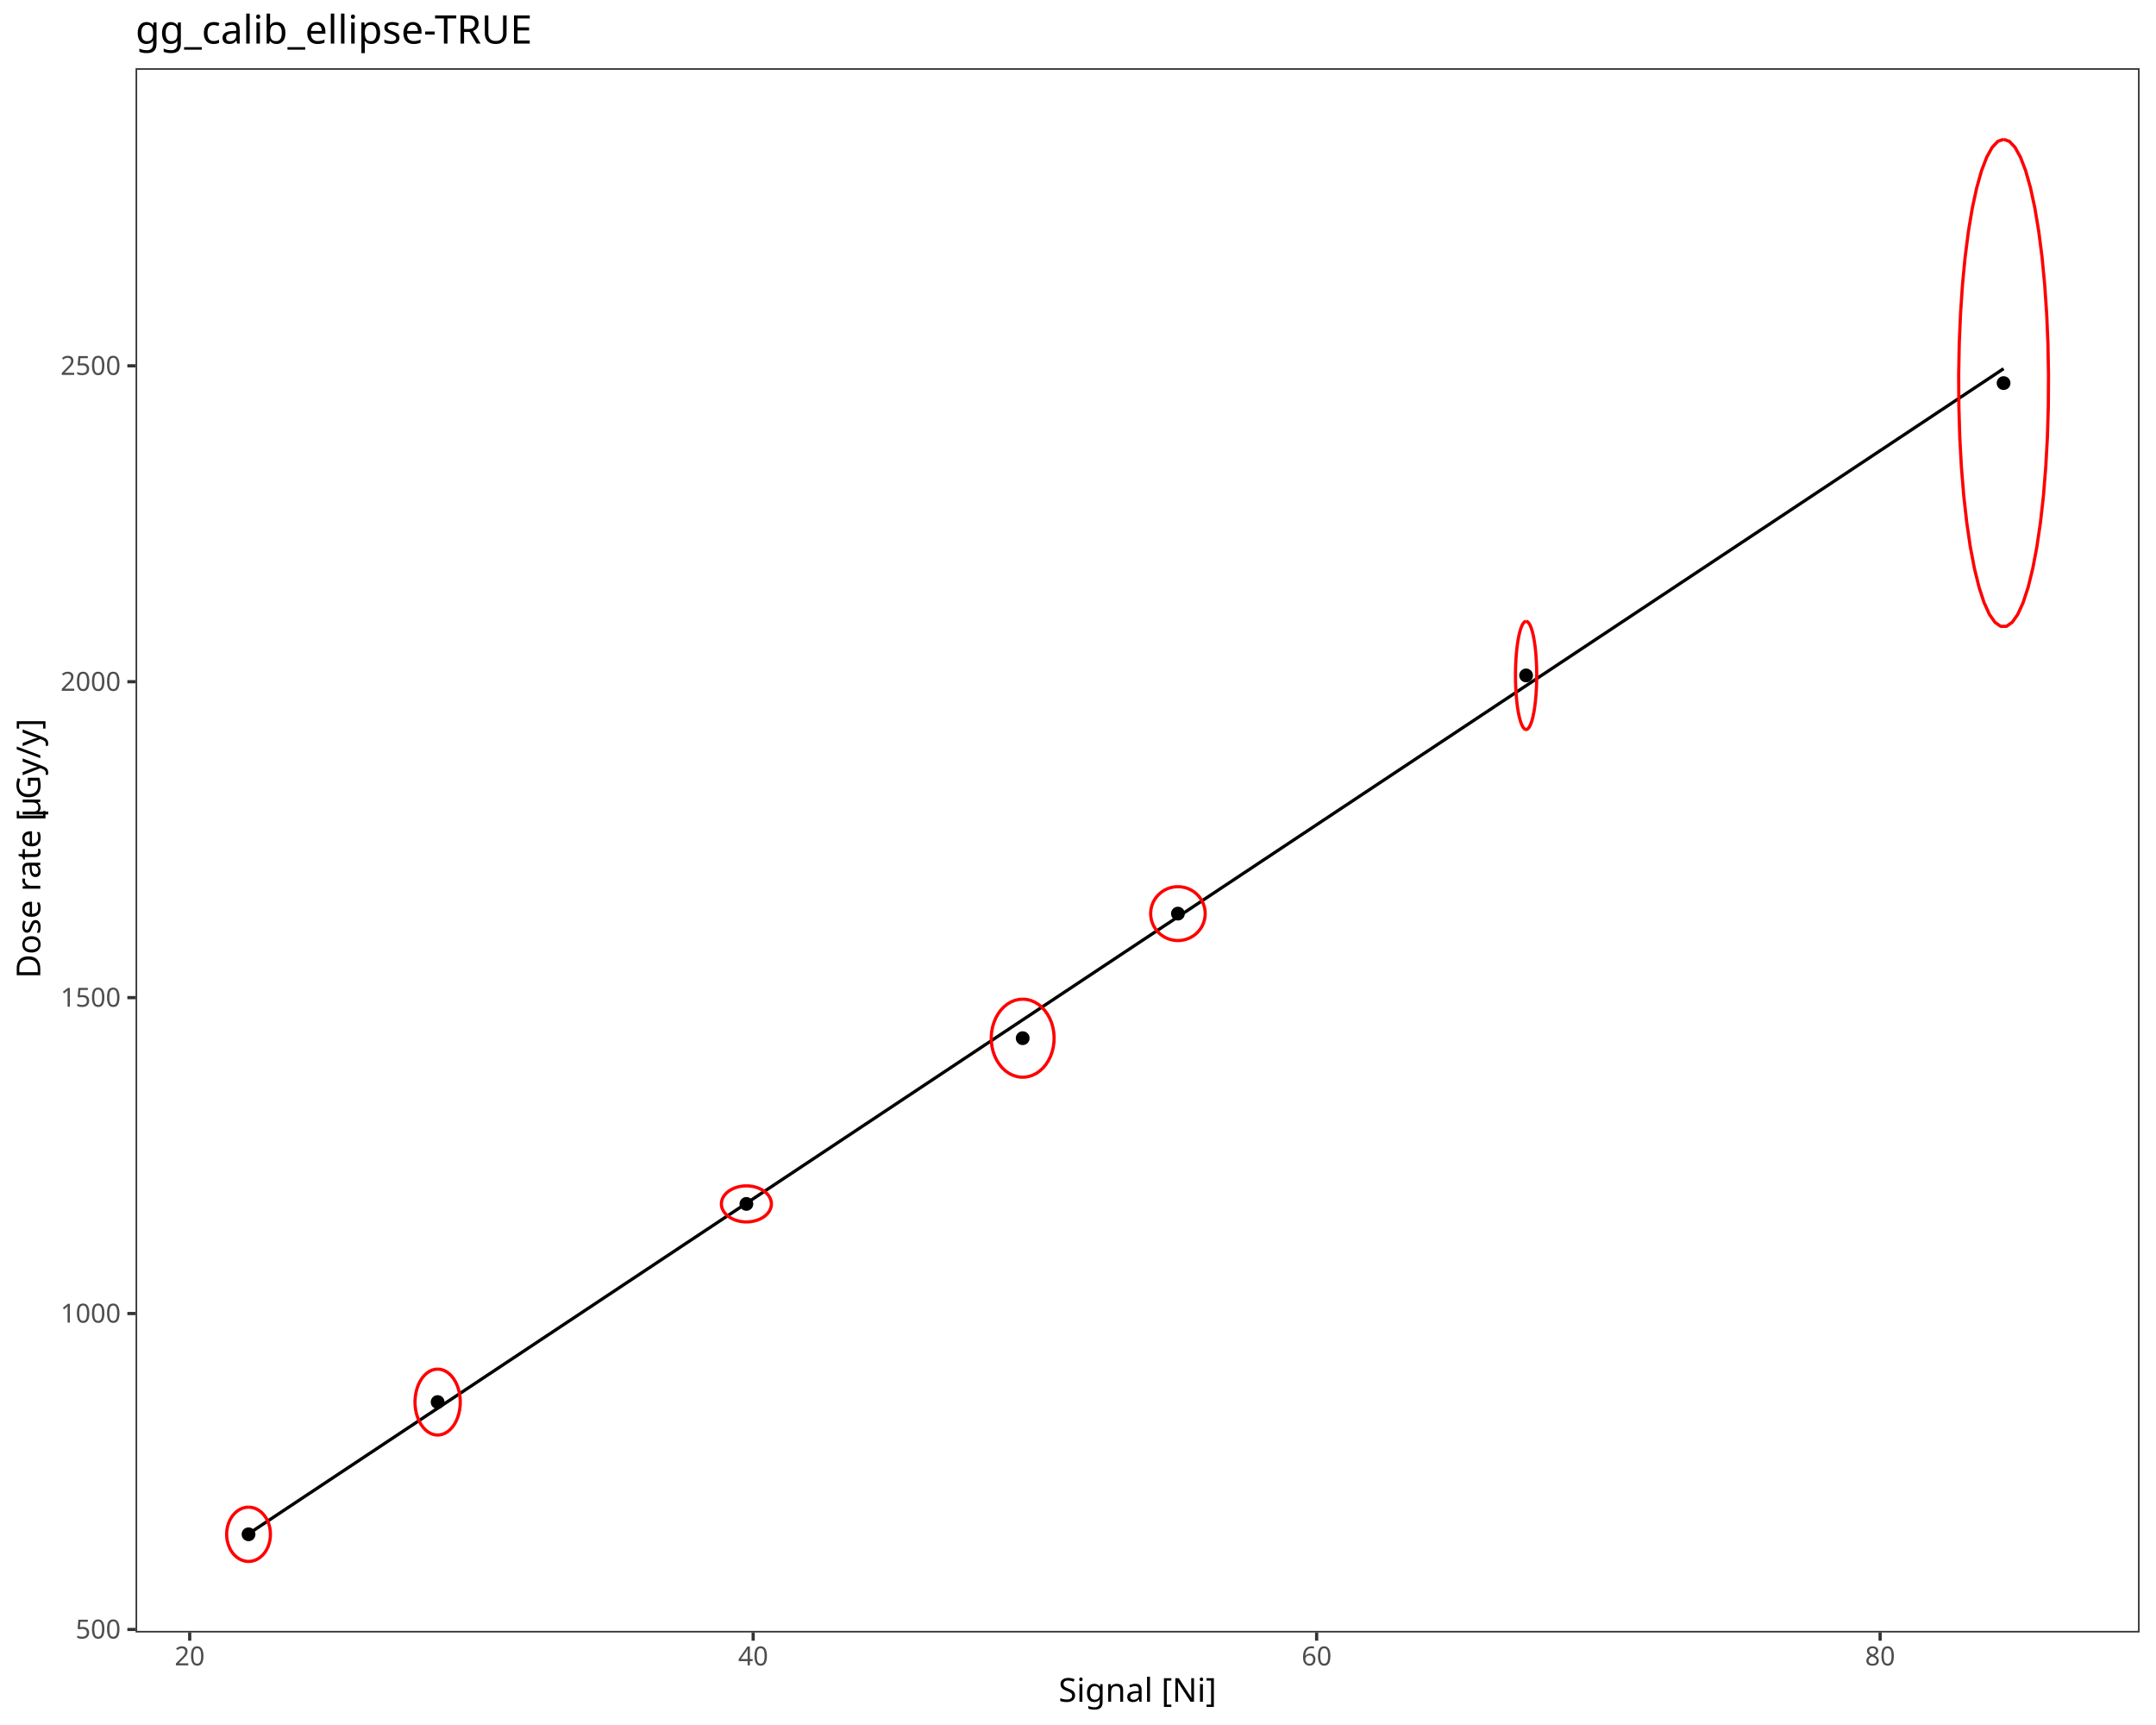
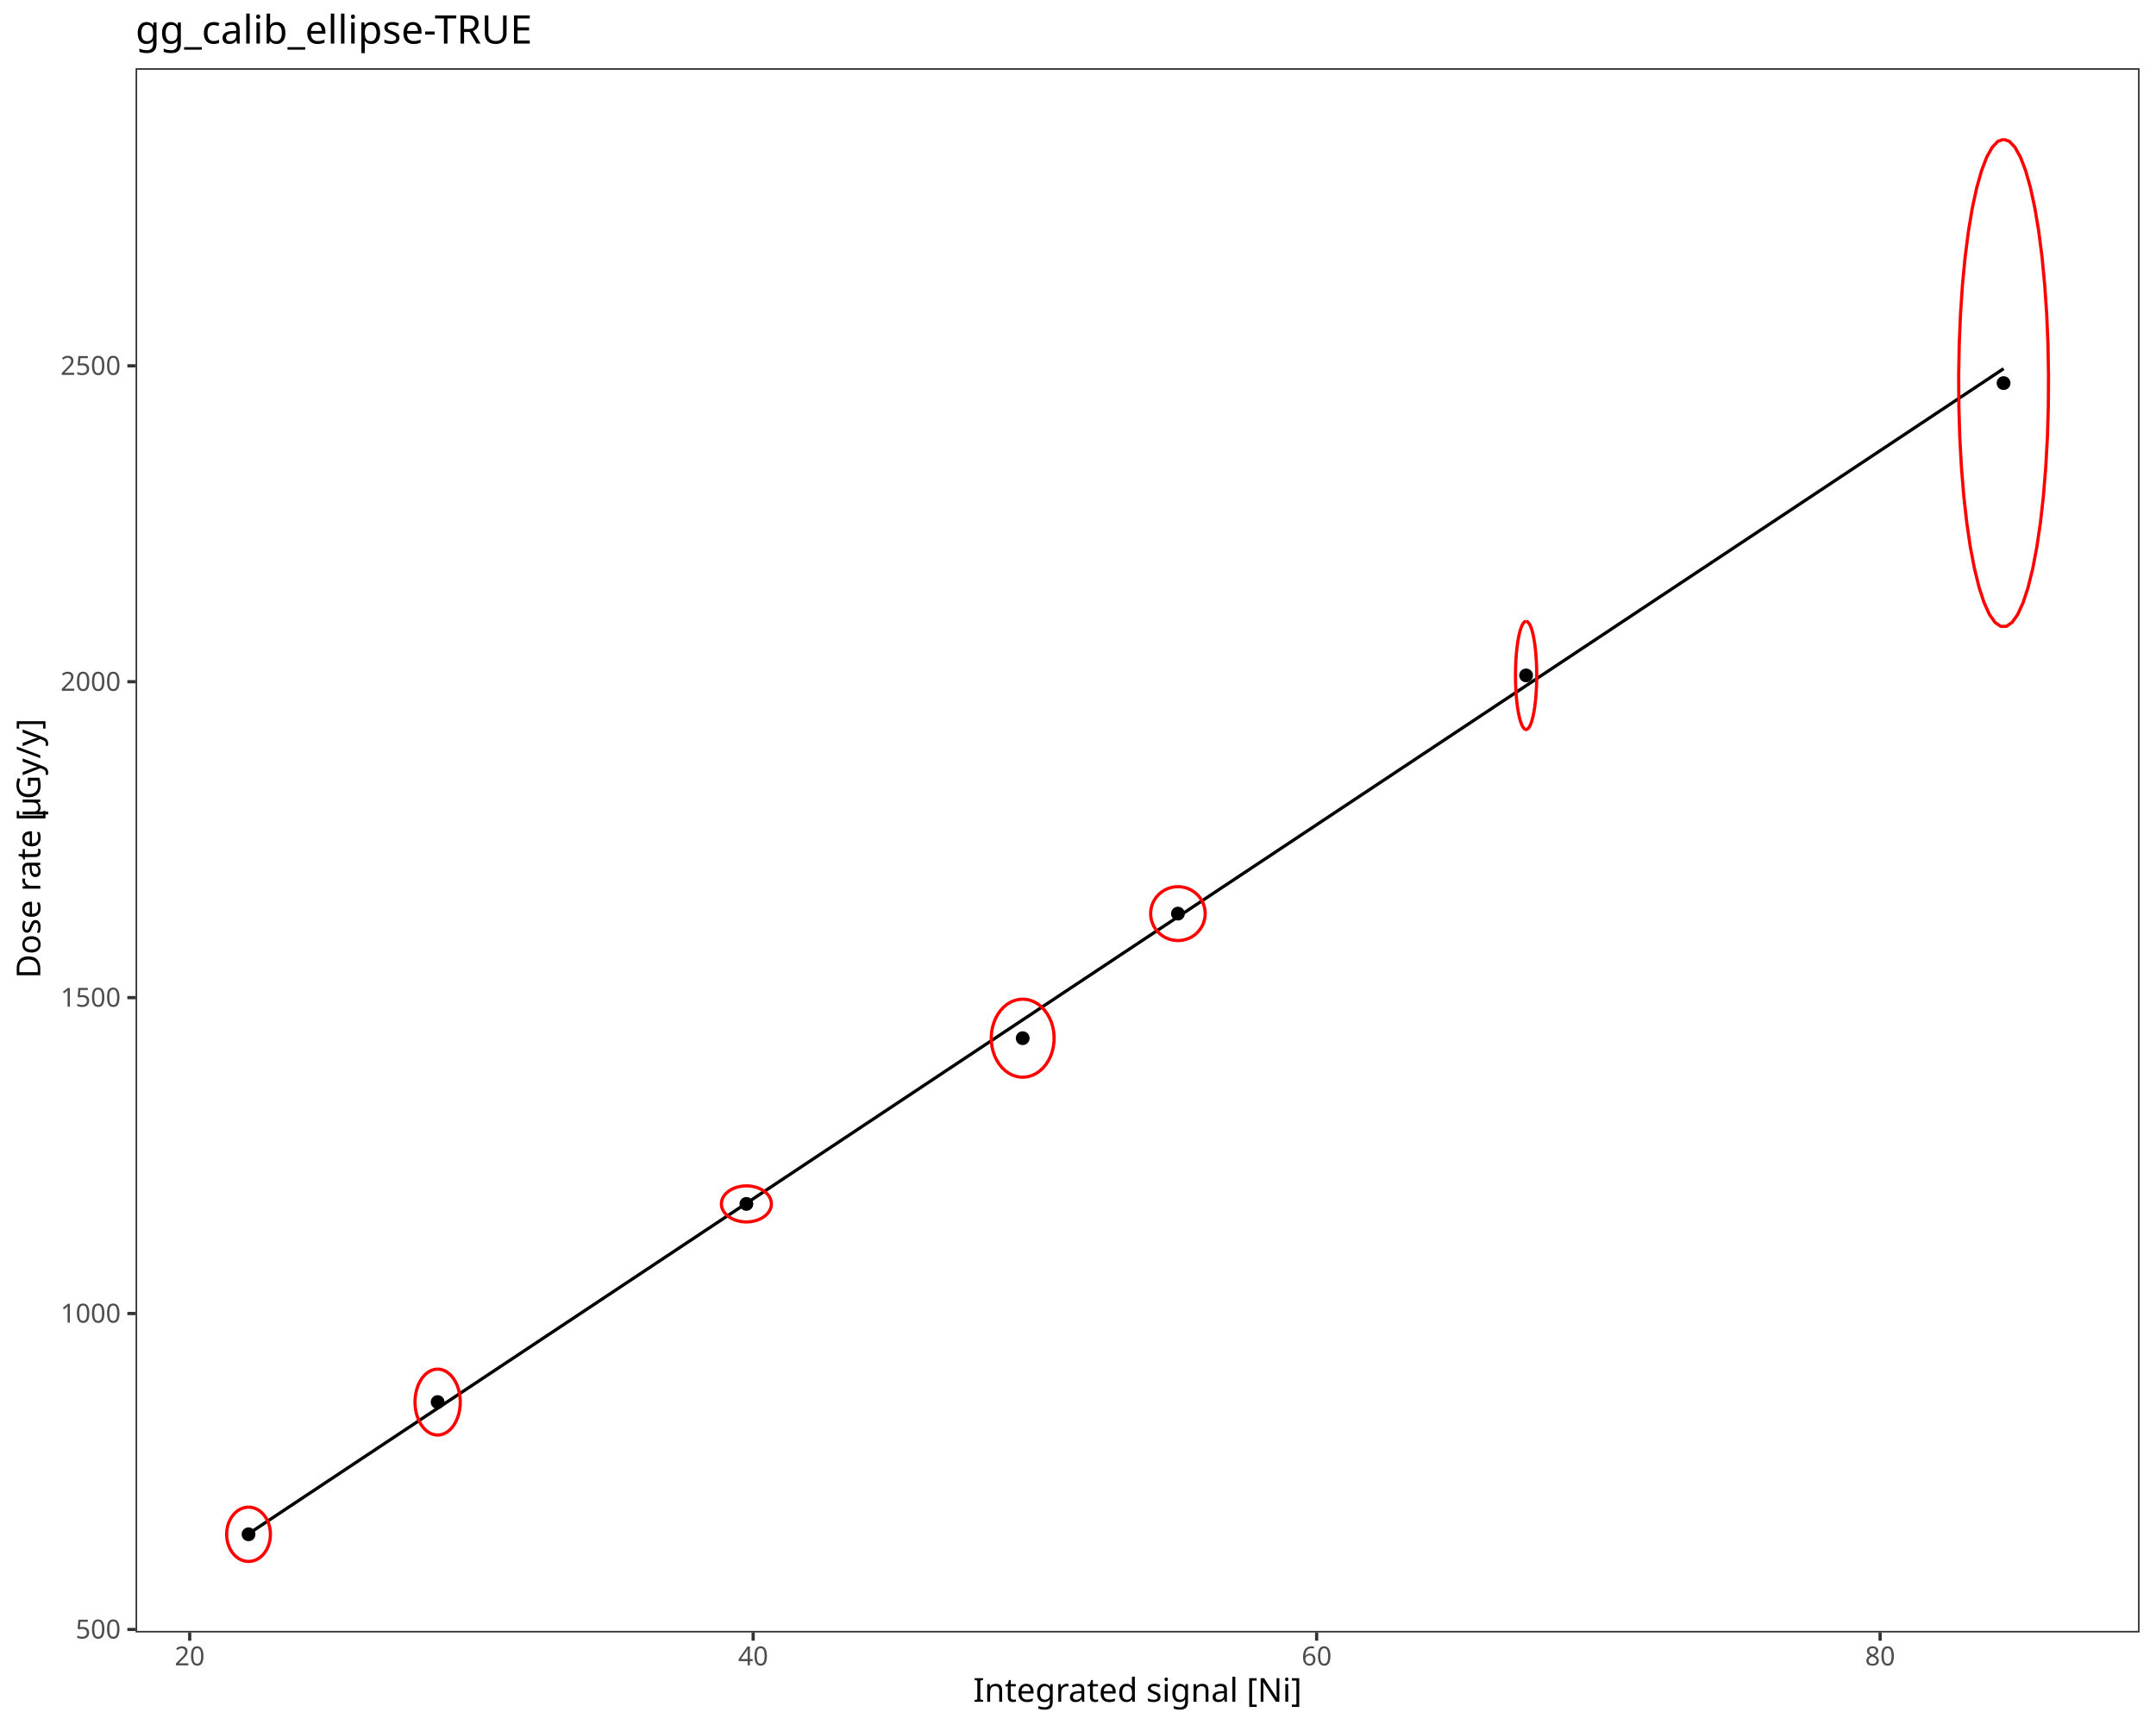
<svg xmlns="http://www.w3.org/2000/svg" class="svglite" data-engine-version="2.0" width="720.00pt" height="576.00pt" viewBox="0 0 720.00 576.00">
  <defs>
    <style type="text/css">
    .svglite line, .svglite polyline, .svglite polygon, .svglite path, .svglite rect, .svglite circle {
      fill: none;
      stroke: #000000;
      stroke-linecap: round;
      stroke-linejoin: round;
      stroke-miterlimit: 10.00;
    }
  </style>
  </defs>
  <rect width="100%" height="100%" style="stroke: none; fill: #FFFFFF;" />
  <defs>
    <clipPath id="cpMC4wMHw3MjAuMDB8MC4wMHw1NzYuMDA=">
      <rect x="0.00" y="0.00" width="720.00" height="576.00" />
    </clipPath>
  </defs>
  <g clip-path="url(#cpMC4wMHw3MjAuMDB8MC4wMHw1NzYuMDA=)">
    <rect x="0.00" y="0.00" width="720.00" height="576.00" style="stroke-width: 1.07; stroke: #FFFFFF; fill: #FFFFFF;" />
  </g>
  <defs>
    <clipPath id="cpNDUuMjd8NzE0LjUyfDIyLjc4fDU0NS4xMQ==">
      <rect x="45.27" y="22.78" width="669.25" height="522.33" />
    </clipPath>
  </defs>
  <g clip-path="url(#cpNDUuMjd8NzE0LjUyfDIyLjc4fDU0NS4xMQ==)">
    <rect x="45.27" y="22.78" width="669.25" height="522.33" style="stroke-width: 1.07; stroke: none; fill: #FFFFFF;" />
    <line x1="83.00" y1="512.15" x2="669.10" y2="123.11" style="stroke-width: 1.07; stroke-linecap: butt;" />
    <circle cx="509.64" cy="225.53" r="1.95" style="stroke-width: 0.71; fill: #000000;" />
    <circle cx="341.53" cy="346.66" r="1.95" style="stroke-width: 0.71; fill: #000000;" />
    <circle cx="146.15" cy="468.17" r="1.95" style="stroke-width: 0.71; fill: #000000;" />
    <circle cx="669.10" cy="127.92" r="1.95" style="stroke-width: 0.71; fill: #000000;" />
    <circle cx="83.00" cy="512.32" r="1.95" style="stroke-width: 0.71; fill: #000000;" />
    <circle cx="249.26" cy="402.00" r="1.95" style="stroke-width: 0.71; fill: #000000;" />
    <circle cx="393.37" cy="305.07" r="1.95" style="stroke-width: 0.71; fill: #000000;" />
    <polyline points="509.64,207.45 509.19,207.60 508.74,208.05 508.31,208.77 507.90,209.78 507.52,211.04 507.18,212.54 506.87,214.26 506.61,216.16 506.40,218.21 506.24,220.39 506.14,222.64 506.10,224.95 506.11,227.26 506.19,229.55 506.32,231.77 506.50,233.89 506.73,235.87 507.02,237.68 507.34,239.29 507.71,240.68 508.11,241.81 508.53,242.68 508.97,243.27 509.42,243.57 509.87,243.57 510.32,243.27 510.76,242.68 511.18,241.81 511.58,240.68 511.94,239.29 512.27,237.68 512.55,235.87 512.79,233.89 512.97,231.77 513.10,229.55 513.18,227.26 513.19,224.95 513.15,222.64 513.04,220.39 512.89,218.21 512.68,216.16 512.42,214.26 512.11,212.54 511.77,211.04 511.39,209.78 510.98,208.77 510.54,208.05 510.10,207.60 509.64,207.45 " style="stroke-width: 1.07; stroke: #FF0000; stroke-linecap: butt;" />
    <polyline points="341.53,333.63 340.18,333.73 338.86,334.05 337.59,334.58 336.38,335.30 335.25,336.22 334.22,337.30 333.32,338.54 332.55,339.91 331.93,341.39 331.46,342.95 331.16,344.58 331.03,346.25 331.08,347.92 331.29,349.57 331.67,351.17 332.22,352.70 332.92,354.12 333.76,355.43 334.72,356.59 335.80,357.59 336.97,358.41 338.22,359.04 339.52,359.46 340.85,359.68 342.20,359.68 343.53,359.46 344.83,359.04 346.08,358.41 347.25,357.59 348.33,356.59 349.30,355.43 350.14,354.12 350.83,352.70 351.38,351.17 351.76,349.57 351.98,347.92 352.02,346.25 351.89,344.58 351.59,342.95 351.13,341.39 350.50,339.91 349.73,338.54 348.83,337.30 347.81,336.22 346.68,335.30 345.47,334.58 344.19,334.05 342.87,333.73 341.53,333.63 " style="stroke-width: 1.07; stroke: #FF0000; stroke-linecap: butt;" />
    <polyline points="146.15,457.16 145.18,457.25 144.23,457.52 143.31,457.97 142.44,458.58 141.63,459.35 140.89,460.26 140.24,461.31 139.68,462.46 139.24,463.72 138.90,465.04 138.69,466.41 138.59,467.82 138.62,469.23 138.78,470.62 139.05,471.97 139.45,473.26 139.95,474.47 140.55,475.57 141.25,476.55 142.02,477.40 142.87,478.09 143.77,478.62 144.70,478.98 145.67,479.16 146.63,479.16 147.60,478.98 148.53,478.62 149.43,478.09 150.28,477.40 151.05,476.55 151.75,475.57 152.35,474.47 152.85,473.26 153.25,471.97 153.52,470.62 153.68,469.23 153.71,467.82 153.62,466.41 153.40,465.04 153.06,463.72 152.62,462.46 152.06,461.31 151.41,460.26 150.67,459.35 149.86,458.58 148.99,457.97 148.07,457.52 147.12,457.25 146.15,457.16 " style="stroke-width: 1.07; stroke: #FF0000; stroke-linecap: butt;" />
    <polyline points="669.10,46.53 667.18,47.19 665.30,49.19 663.47,52.47 661.74,57.00 660.13,62.69 658.66,69.45 657.37,77.17 656.27,85.72 655.38,94.97 654.72,104.76 654.29,114.93 654.10,125.31 654.17,135.73 654.47,146.03 655.02,156.02 655.80,165.56 656.80,174.48 657.99,182.63 659.38,189.89 660.92,196.13 662.59,201.24 664.37,205.16 666.23,207.80 668.14,209.14 670.06,209.14 671.97,207.80 673.83,205.16 675.61,201.24 677.29,196.13 678.83,189.89 680.21,182.63 681.41,174.48 682.41,165.56 683.18,156.02 683.73,146.03 684.04,135.73 684.10,125.31 683.92,114.93 683.49,104.76 682.82,94.97 681.93,85.72 680.83,77.17 679.54,69.45 678.08,62.69 676.47,57.00 674.73,52.47 672.91,49.19 671.02,47.19 669.10,46.53 " style="stroke-width: 1.07; stroke: #FF0000; stroke-linecap: butt;" />
    <polyline points="83.00,503.25 82.07,503.33 81.15,503.55 80.26,503.91 79.41,504.42 78.63,505.05 77.91,505.81 77.28,506.67 76.75,507.62 76.31,508.65 75.99,509.74 75.78,510.87 75.69,512.03 75.72,513.19 75.87,514.34 76.14,515.45 76.52,516.51 77.00,517.51 77.59,518.42 78.26,519.23 79.01,519.92 79.83,520.49 80.70,520.93 81.60,521.22 82.53,521.37 83.47,521.37 84.40,521.22 85.31,520.93 86.18,520.49 86.99,519.92 87.74,519.23 88.42,518.42 89.00,517.51 89.49,516.51 89.87,515.45 90.13,514.34 90.28,513.19 90.31,512.03 90.22,510.87 90.02,509.74 89.69,508.65 89.26,507.62 88.72,506.67 88.09,505.81 87.38,505.05 86.59,504.42 85.75,503.91 84.86,503.55 83.94,503.33 83.00,503.25 " style="stroke-width: 1.07; stroke: #FF0000; stroke-linecap: butt;" />
    <polyline points="249.26,395.97 248.19,396.02 247.14,396.17 246.12,396.41 245.16,396.75 244.26,397.17 243.44,397.67 242.72,398.24 242.11,398.87 241.62,399.56 241.25,400.28 241.01,401.03 240.91,401.80 240.94,402.57 241.11,403.34 241.42,404.08 241.85,404.78 242.40,405.44 243.07,406.05 243.84,406.58 244.70,407.04 245.63,407.42 246.63,407.71 247.66,407.91 248.72,408.01 249.80,408.01 250.86,407.91 251.89,407.71 252.89,407.42 253.82,407.04 254.68,406.58 255.45,406.05 256.11,405.44 256.67,404.78 257.10,404.08 257.41,403.34 257.58,402.57 257.61,401.80 257.51,401.03 257.27,400.28 256.90,399.56 256.41,398.87 255.79,398.24 255.07,397.67 254.26,397.17 253.36,396.75 252.40,396.41 251.38,396.17 250.33,396.02 249.26,395.97 " style="stroke-width: 1.07; stroke: #FF0000; stroke-linecap: butt;" />
    <polyline points="393.37,296.06 392.20,296.14 391.06,296.36 389.95,296.72 388.90,297.22 387.92,297.85 387.03,298.60 386.24,299.45 385.57,300.40 385.03,301.42 384.63,302.50 384.37,303.63 384.26,304.78 384.30,305.93 384.48,307.07 384.82,308.18 385.29,309.23 385.89,310.22 386.62,311.12 387.46,311.92 388.40,312.61 389.41,313.18 390.50,313.61 391.63,313.90 392.78,314.05 393.95,314.05 395.11,313.90 396.24,313.61 397.32,313.18 398.34,312.61 399.28,311.92 400.11,311.12 400.84,310.22 401.45,309.23 401.92,308.18 402.25,307.07 402.44,305.93 402.48,304.78 402.37,303.63 402.11,302.50 401.70,301.42 401.16,300.40 400.49,299.45 399.71,298.60 398.82,297.85 397.84,297.22 396.79,296.72 395.68,296.36 394.53,296.14 393.37,296.06 " style="stroke-width: 1.07; stroke: #FF0000; stroke-linecap: butt;" />
    <rect x="45.27" y="22.78" width="669.25" height="522.33" style="stroke-width: 1.07; stroke: #333333;" />
  </g>
  <g clip-path="url(#cpMC4wMHw3MjAuMDB8MC4wMHw1NzYuMDA=)">
    <text x="40.34" y="547.12" text-anchor="end" style="font-size: 8.80px; fill: #4D4D4D; font-family: sans;" textLength="14.68px" lengthAdjust="spacingAndGlyphs">500</text>
    <text x="40.34" y="441.64" text-anchor="end" style="font-size: 8.80px; fill: #4D4D4D; font-family: sans;" textLength="19.58px" lengthAdjust="spacingAndGlyphs">1000</text>
    <text x="40.34" y="336.15" text-anchor="end" style="font-size: 8.80px; fill: #4D4D4D; font-family: sans;" textLength="19.58px" lengthAdjust="spacingAndGlyphs">1500</text>
    <text x="40.34" y="230.67" text-anchor="end" style="font-size: 8.80px; fill: #4D4D4D; font-family: sans;" textLength="19.58px" lengthAdjust="spacingAndGlyphs">2000</text>
    <text x="40.34" y="125.18" text-anchor="end" style="font-size: 8.80px; fill: #4D4D4D; font-family: sans;" textLength="19.58px" lengthAdjust="spacingAndGlyphs">2500</text>
    <polyline points="42.53,544.10 45.27,544.10 " style="stroke-width: 1.07; stroke: #333333; stroke-linecap: butt;" />
    <polyline points="42.53,438.61 45.27,438.61 " style="stroke-width: 1.07; stroke: #333333; stroke-linecap: butt;" />
    <polyline points="42.53,333.12 45.27,333.12 " style="stroke-width: 1.07; stroke: #333333; stroke-linecap: butt;" />
    <polyline points="42.53,227.64 45.27,227.64 " style="stroke-width: 1.07; stroke: #333333; stroke-linecap: butt;" />
    <polyline points="42.53,122.15 45.27,122.15 " style="stroke-width: 1.07; stroke: #333333; stroke-linecap: butt;" />
    <polyline points="63.35,547.85 63.35,545.11 " style="stroke-width: 1.07; stroke: #333333; stroke-linecap: butt;" />
    <polyline points="251.52,547.85 251.52,545.11 " style="stroke-width: 1.07; stroke: #333333; stroke-linecap: butt;" />
    <polyline points="439.70,547.85 439.70,545.11 " style="stroke-width: 1.07; stroke: #333333; stroke-linecap: butt;" />
    <polyline points="627.87,547.85 627.87,545.11 " style="stroke-width: 1.07; stroke: #333333; stroke-linecap: butt;" />
    <text x="63.35" y="556.10" text-anchor="middle" style="font-size: 8.80px; fill: #4D4D4D; font-family: sans;" textLength="9.79px" lengthAdjust="spacingAndGlyphs">20</text>
    <text x="251.52" y="556.10" text-anchor="middle" style="font-size: 8.80px; fill: #4D4D4D; font-family: sans;" textLength="9.79px" lengthAdjust="spacingAndGlyphs">40</text>
    <text x="439.70" y="556.10" text-anchor="middle" style="font-size: 8.80px; fill: #4D4D4D; font-family: sans;" textLength="9.79px" lengthAdjust="spacingAndGlyphs">60</text>
    <text x="627.87" y="556.10" text-anchor="middle" style="font-size: 8.80px; fill: #4D4D4D; font-family: sans;" textLength="9.79px" lengthAdjust="spacingAndGlyphs">80</text>
-     <text x="379.89" y="568.24" text-anchor="middle" style="font-size: 11.00px; font-family: sans;" textLength="50.13px" lengthAdjust="spacingAndGlyphs">Signal [Ni]</text>
+     <text x="379.89" y="568.24" text-anchor="middle" style="font-size: 11.00px; font-family: sans;" textLength="100.89px" lengthAdjust="spacingAndGlyphs">Integrated signal [Ni]</text>
    <text transform="translate(13.45,326.70) rotate(-90)" style="font-size: 11.00px; font-family: sans;" textLength="53.81px" lengthAdjust="spacingAndGlyphs">Dose rate [</text>
    <text transform="translate(13.45,272.89) rotate(-90)" style="font-size: 11.00px; font-family: sans;" textLength="6.01px" lengthAdjust="spacingAndGlyphs">μ</text>
    <text transform="translate(13.45,266.88) rotate(-90)" style="font-size: 11.00px; font-family: sans;" textLength="25.68px" lengthAdjust="spacingAndGlyphs">Gy/y]</text>
    <text x="45.27" y="14.56" style="font-size: 13.20px; font-family: sans;" textLength="134.28px" lengthAdjust="spacingAndGlyphs">gg_calib_ellipse-TRUE</text>
  </g>
</svg>
